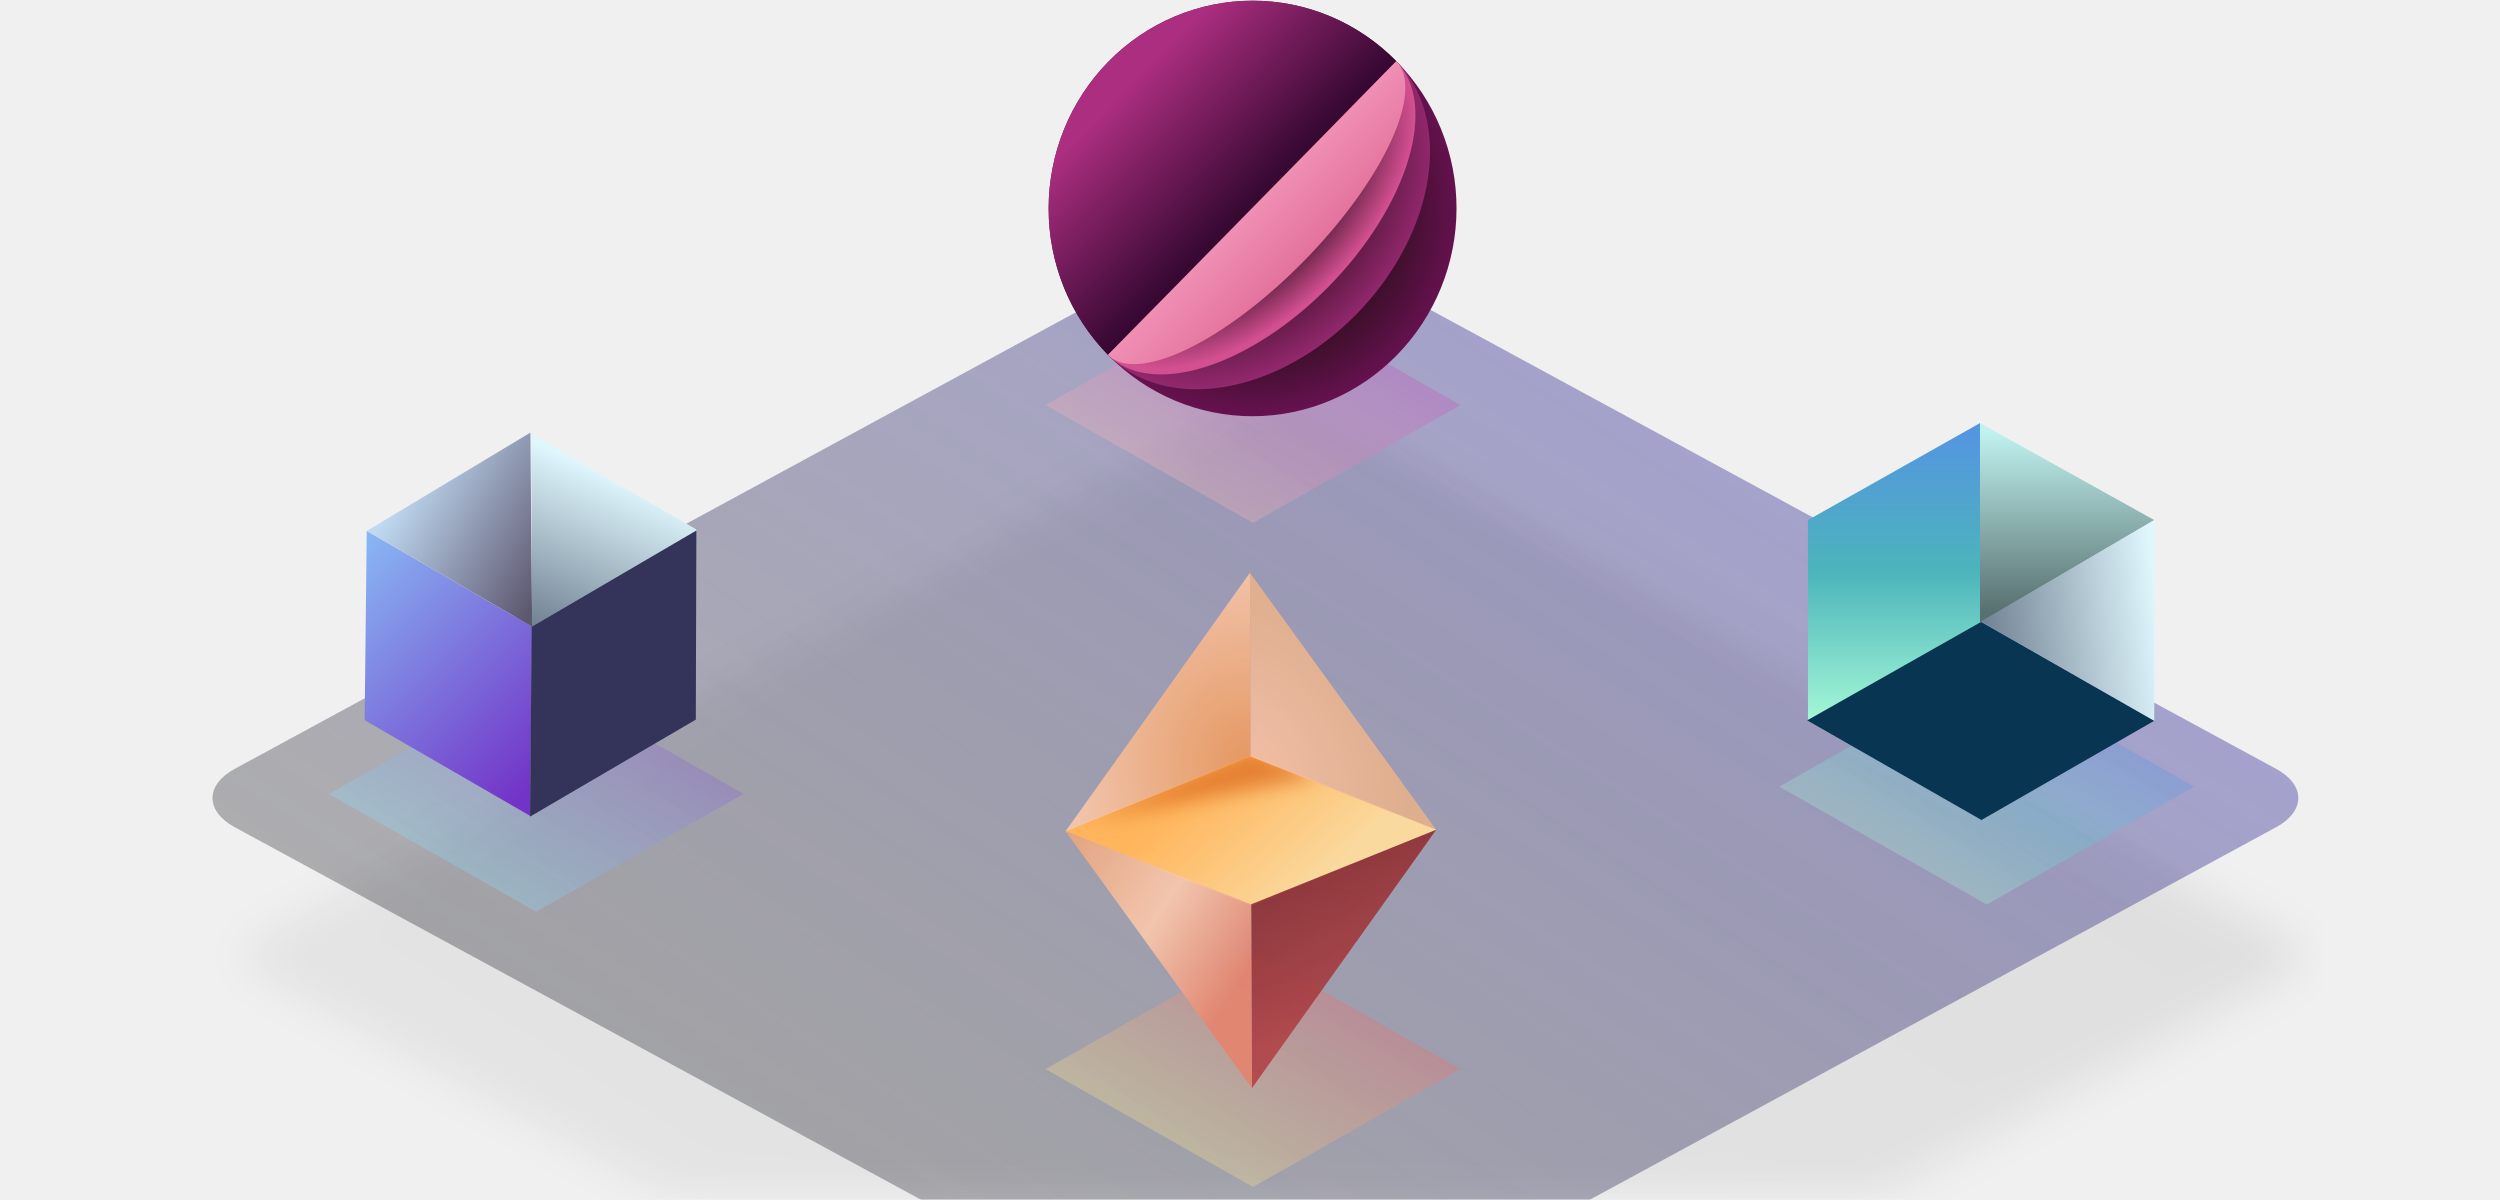
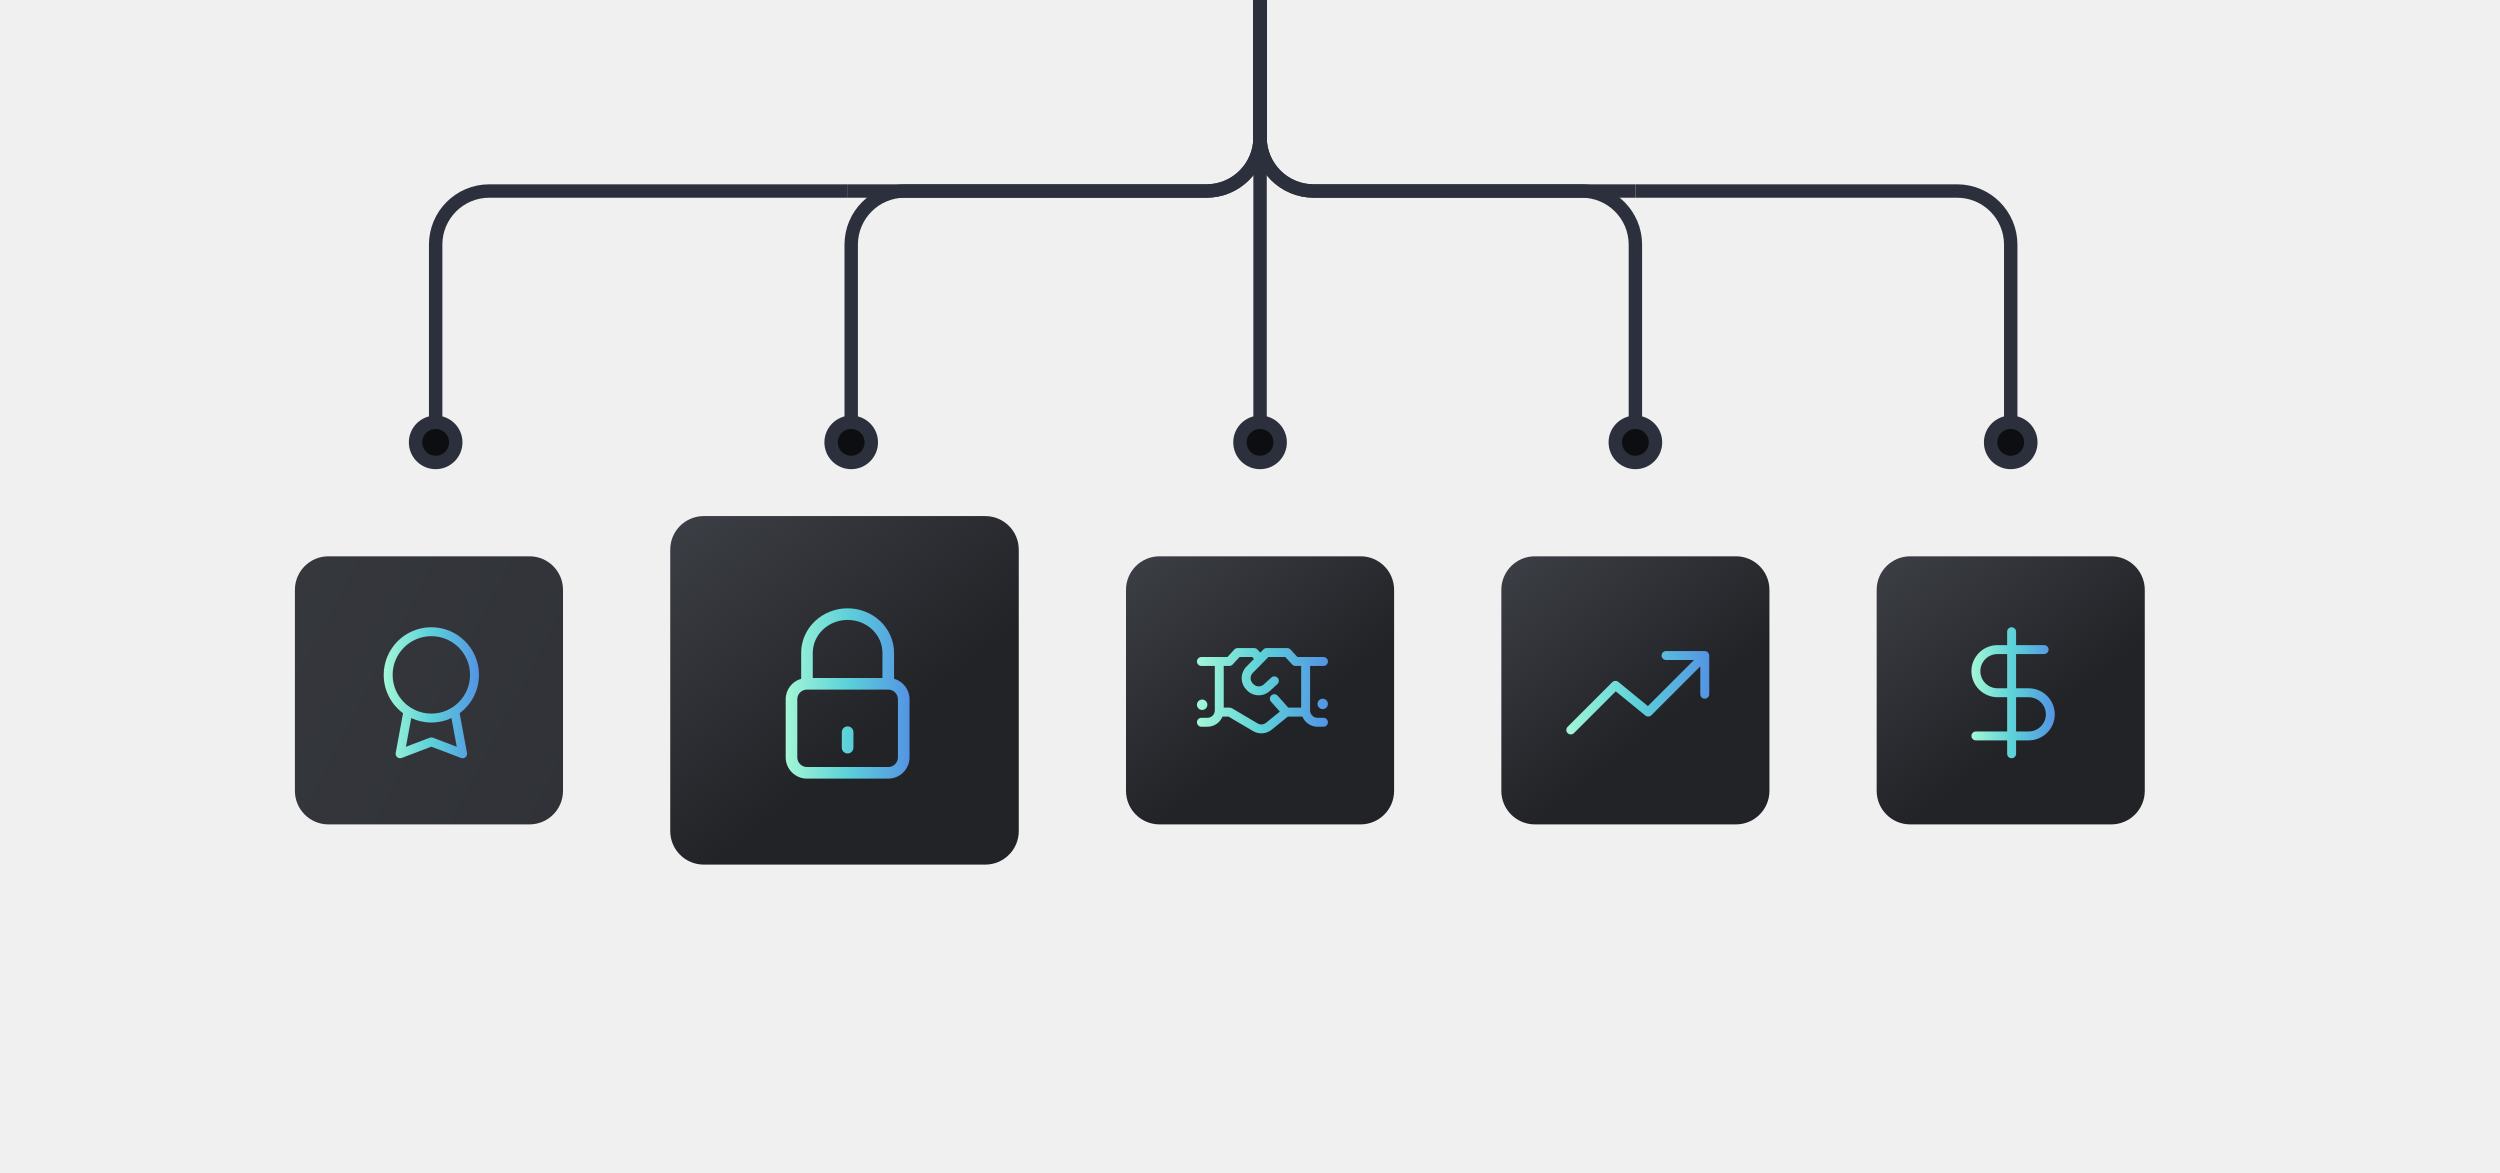
- <svg xmlns="http://www.w3.org/2000/svg" width="373" height="179" viewBox="0 0 373 179" fill="none">
-   <g clip-path="url(#clip0_21674_247253)">
-     <mask id="mask0_21674_247253" style="mask-type:alpha" maskUnits="userSpaceOnUse" x="27" y="-5" width="320" height="185">
-       <path d="M49.05 -4.449H324.675C336.548 -4.449 346.174 5.177 346.174 17.05V157.068C346.174 168.941 336.548 178.566 324.675 178.566H49.05C37.177 178.566 27.551 168.941 27.551 157.068V17.05C27.551 5.177 37.177 -4.449 49.05 -4.449Z" fill="#131416" stroke="#5D5F65" stroke-width="1.103" />
-     </mask>
-     <g mask="url(#mask0_21674_247253)">
-       <g filter="url(#filter0_bd_21674_247253)">
-         <rect width="182.402" height="182.402" rx="9.145" transform="matrix(-0.878875 0.477052 0.878875 0.477052 187.308 32.0507)" fill="url(#paint0_linear_21674_247253)" />
-       </g>
-       <rect opacity="0.3" width="35.595" height="35.595" transform="matrix(0.86946 -0.494003 0.86946 0.494003 155.993 159.51)" fill="url(#paint1_linear_21674_247253)" />
-       <path d="M186.676 135.127L158.988 123.976L186.592 112.643L214.28 123.766L186.676 135.127Z" fill="#FFE27D" />
-       <path d="M186.676 135.127L158.988 123.976L186.592 112.643L214.28 123.766L186.676 135.127Z" fill="url(#paint2_linear_21674_247253)" fill-opacity="0.7" />
-       <mask id="mask1_21674_247253" style="mask-type:alpha" maskUnits="userSpaceOnUse" x="158" y="112" width="57" height="24">
-         <path d="M186.675 135.128L158.987 123.977L186.59 112.644L214.278 123.767L186.675 135.128Z" fill="#FFE27D" />
-         <path d="M186.675 135.128L158.987 123.977L186.59 112.644L214.278 123.767L186.675 135.128Z" fill="url(#paint3_linear_21674_247253)" fill-opacity="0.7" />
-       </mask>
-       <g mask="url(#mask1_21674_247253)">
-         <g filter="url(#filter1_f_21674_247253)">
-           <path d="M162.147 122.364L186.638 111.612L196.779 115.809L162.147 122.364Z" fill="#DE7226" fill-opacity="0.8" />
-         </g>
-       </g>
-       <path opacity="0.9" fill-rule="evenodd" clip-rule="evenodd" d="M158.988 124.014L186.489 85.457L186.593 112.893L158.988 124.014Z" fill="url(#paint4_radial_21674_247253)" />
-       <g opacity="0.9">
-         <path fill-rule="evenodd" clip-rule="evenodd" d="M214.28 123.804L186.779 162.361L186.675 134.925L214.28 123.804Z" fill="url(#paint5_linear_21674_247253)" />
-         <path fill-rule="evenodd" clip-rule="evenodd" d="M214.28 123.804L186.779 162.361L186.675 134.925L214.28 123.804Z" fill="url(#paint6_linear_21674_247253)" fill-opacity="0.1" />
-       </g>
-       <path opacity="0.9" fill-rule="evenodd" clip-rule="evenodd" d="M214.28 123.804L186.489 85.456L186.592 112.893L214.28 123.804Z" fill="url(#paint7_radial_21674_247253)" />
-       <path opacity="0.9" fill-rule="evenodd" clip-rule="evenodd" d="M158.988 124.013L186.779 162.361L186.676 134.924L158.988 124.013Z" fill="url(#paint8_linear_21674_247253)" />
-       <rect opacity="0.3" width="35.595" height="35.595" transform="matrix(0.86946 -0.494003 0.86946 0.494003 155.993 60.4299)" fill="url(#paint9_linear_21674_247253)" />
-       <path d="M208.344 9.145C205.526 6.274 202.179 3.998 198.494 2.446C194.81 0.895 190.86 0.099 186.87 0.103C182.88 0.108 178.928 0.913 175.24 2.472C171.553 4.032 168.201 6.315 165.376 9.193C162.552 12.07 160.31 15.484 158.779 19.241C157.248 22.998 156.458 27.024 156.454 31.088C156.45 35.153 157.231 39.177 158.754 42.931C160.277 46.684 162.511 50.094 165.329 52.965L186.837 31.055L208.344 9.145Z" fill="url(#paint10_angular_21674_247253)" />
-       <path d="M208.344 9.145C205.526 6.274 202.179 3.998 198.494 2.446C194.81 0.895 190.86 0.099 186.87 0.103C182.88 0.108 178.928 0.913 175.24 2.472C171.553 4.032 168.201 6.315 165.376 9.193C162.552 12.07 160.31 15.484 158.779 19.241C157.248 22.998 156.458 27.024 156.454 31.088C156.45 35.153 157.231 39.177 158.754 42.931C160.277 46.684 162.511 50.094 165.329 52.965L186.837 31.055L208.344 9.145Z" fill="url(#paint11_linear_21674_247253)" />
-       <path d="M165.423 53.061C168.242 55.932 171.589 58.208 175.273 59.759C178.958 61.31 182.908 62.107 186.897 62.102C190.887 62.098 194.839 61.293 198.527 59.733C202.215 58.174 205.567 55.89 208.391 53.013C211.215 50.136 213.457 46.721 214.988 42.964C216.519 39.207 217.309 35.181 217.313 31.117C217.318 27.052 216.536 23.028 215.013 19.275C213.491 15.521 211.256 12.112 208.438 9.241L186.931 31.151L165.423 53.061Z" fill="url(#paint12_radial_21674_247253)" />
-       <path d="M165.31 52.953C167.353 55.034 169.932 56.528 172.9 57.349C175.869 58.171 179.168 58.304 182.61 57.741C186.051 57.177 189.568 55.929 192.96 54.067C196.351 52.205 199.55 49.766 202.375 46.888C205.2 44.011 207.594 40.751 209.422 37.297C211.25 33.842 212.475 30.259 213.028 26.753C213.581 23.246 213.45 19.885 212.644 16.861C211.838 13.838 210.371 11.21 208.328 9.129L186.819 31.041L165.31 52.953Z" fill="url(#paint13_radial_21674_247253)" />
-       <path d="M165.31 52.953C166.815 54.486 168.861 55.437 171.332 55.752C173.803 56.067 176.651 55.74 179.712 54.789C182.774 53.838 185.989 52.283 189.174 50.211C192.36 48.139 195.453 45.592 198.278 42.714C201.102 39.837 203.603 36.685 205.637 33.44C207.67 30.195 209.198 26.92 210.131 23.801C211.064 20.682 211.385 17.782 211.076 15.264C210.767 12.747 209.833 10.662 208.328 9.129L186.819 31.041L165.31 52.953Z" fill="url(#paint14_radial_21674_247253)" />
-       <path d="M165.31 52.953C166.328 53.99 167.891 54.449 169.912 54.305C171.933 54.161 174.371 53.417 177.087 52.115C179.804 50.813 182.746 48.979 185.745 46.717C188.744 44.455 191.741 41.81 194.565 38.932C197.39 36.055 199.987 33.002 202.207 29.947C204.427 26.892 206.228 23.895 207.506 21.127C208.784 18.36 209.514 15.876 209.656 13.817C209.797 11.759 209.346 10.166 208.329 9.13L186.82 31.042L165.31 52.953Z" fill="url(#paint15_linear_21674_247253)" />
-       <rect opacity="0.3" width="35.595" height="35.595" transform="matrix(0.86946 -0.494003 0.86946 0.494003 265.48 117.367)" fill="url(#paint16_linear_21674_247253)" />
-       <path d="M269.749 77.593L295.415 63.122V92.955L269.749 107.427V77.593Z" fill="url(#paint17_linear_21674_247253)" />
-       <path d="M269.638 107.482L295.581 92.788L321.414 107.538L295.637 122.343L269.638 107.482Z" fill="#083552" />
-       <path d="M295.415 63.122L321.414 77.593L295.415 92.955V63.122Z" fill="url(#paint18_linear_21674_247253)" />
-       <path d="M321.414 77.594L321.414 107.538L295.526 92.733L321.414 77.594Z" fill="url(#paint19_linear_21674_247253)" />
-       <rect opacity="0.3" width="35.595" height="35.595" transform="matrix(0.86946 -0.494003 0.86946 0.494003 49.05 118.452)" fill="url(#paint20_linear_21674_247253)" />
-       <path d="M54.407 107.449L54.717 79.211L79.396 93.487L79.086 121.724L54.407 107.449Z" fill="url(#paint21_linear_21674_247253)" />
-       <path d="M79.079 121.843L79.338 93.269L103.901 78.876L103.814 107.365L79.079 121.843Z" fill="#343359" />
-       <path d="M54.717 79.211L79.129 64.547L79.396 93.487L54.717 79.211Z" fill="url(#paint22_linear_21674_247253)" />
-       <path d="M79.259 64.746L104.031 79.075L79.395 93.487L79.259 64.746Z" fill="url(#paint23_linear_21674_247253)" />
-     </g>
-   </g>
+ <svg xmlns="http://www.w3.org/2000/svg" width="373" height="175" viewBox="0 0 373 175" fill="none">
+   <rect x="44" y="83" width="40" height="40" rx="5" fill="url(#paint0_linear_2003_875)" />
+   <path fill-rule="evenodd" clip-rule="evenodd" d="M64.357 93.585C60.432 93.585 57.249 96.767 57.249 100.693C57.249 103.037 58.385 105.117 60.136 106.412L59.037 112.344C58.993 112.58 59.081 112.822 59.266 112.977C59.451 113.131 59.705 113.173 59.93 113.088L64.357 111.401L68.784 113.088C69.01 113.173 69.263 113.131 69.448 112.977C69.633 112.822 69.721 112.58 69.677 112.344L68.578 106.412C70.329 105.117 71.465 103.037 71.465 100.693C71.465 96.767 68.283 93.585 64.357 93.585ZM58.582 100.693C58.582 97.503 61.168 94.917 64.357 94.917C67.547 94.917 70.132 97.503 70.132 100.693C70.132 103.882 67.547 106.468 64.357 106.468C61.168 106.468 58.582 103.882 58.582 100.693ZM67.358 107.138C66.446 107.563 65.429 107.8 64.357 107.8C63.285 107.8 62.268 107.563 61.357 107.138L60.564 111.42L64.12 110.065C64.273 110.007 64.442 110.007 64.594 110.065L68.15 111.42L67.358 107.138Z" fill="url(#paint1_linear_2003_875)" />
+   <rect x="100" y="77" width="52" height="52" rx="5" fill="url(#paint2_linear_2003_875)" />
+   <path d="M126.464 108.375C126.943 108.375 127.331 108.762 127.331 109.241V111.551C127.331 112.029 126.943 112.417 126.464 112.417C125.986 112.417 125.598 112.029 125.598 111.551V109.241C125.598 108.762 125.986 108.375 126.464 108.375Z" fill="url(#paint3_linear_2003_875)" />
+   <path fill-rule="evenodd" clip-rule="evenodd" d="M119.534 101.275V97.402C119.534 95.626 120.275 93.933 121.579 92.691C122.882 91.451 124.64 90.76 126.464 90.76C128.289 90.76 130.047 91.451 131.35 92.691C132.653 93.933 133.394 95.626 133.394 97.402V101.275C134.728 101.652 135.704 102.878 135.704 104.332V112.995C135.704 114.749 134.282 116.171 132.528 116.171H120.4C118.646 116.171 117.224 114.749 117.224 112.995V104.332C117.224 102.878 118.201 101.652 119.534 101.275ZM122.774 93.946C123.746 93.02 125.073 92.493 126.464 92.493C127.856 92.493 129.183 93.02 130.155 93.946C131.125 94.87 131.662 96.114 131.662 97.402V101.156H121.267V97.402C121.267 96.114 121.804 94.87 122.774 93.946ZM132.528 102.888H120.4C119.603 102.888 118.957 103.535 118.957 104.332V112.995C118.957 113.792 119.603 114.438 120.4 114.438H132.528C133.326 114.438 133.972 113.792 133.972 112.995V104.332C133.972 103.535 133.326 102.888 132.528 102.888Z" fill="url(#paint4_linear_2003_875)" />
+   <rect x="168" y="83" width="40" height="40" rx="5" fill="url(#paint5_linear_2003_875)" />
+   <path fill-rule="evenodd" clip-rule="evenodd" d="M184.655 96.694C184.469 96.694 184.292 96.772 184.166 96.908L183.13 98.027H179.25C178.882 98.027 178.584 98.325 178.584 98.693C178.584 99.061 178.882 99.36 179.25 99.36H181.249V105.986C181.249 106.6 180.752 107.097 180.139 107.097H179.25C178.882 107.097 178.584 107.395 178.584 107.763C178.584 108.131 178.882 108.43 179.25 108.43H180.139C181.16 108.43 182.036 107.802 182.401 106.912H183.288L186.953 109.078C187.833 109.598 188.944 109.515 189.737 108.87L192.148 106.912H194.313C194.678 107.802 195.554 108.43 196.575 108.43H197.464C197.832 108.43 198.13 108.131 198.13 107.763C198.13 107.395 197.832 107.097 197.464 107.097H196.575C195.962 107.097 195.465 106.6 195.465 105.986V99.36H197.464C197.832 99.36 198.13 99.061 198.13 98.693C198.13 98.325 197.832 98.027 197.464 98.027C196.171 98.027 194.877 98.027 193.584 98.027L192.548 96.908C192.422 96.772 192.245 96.694 192.059 96.694H188.974C188.796 96.694 188.625 96.766 188.5 96.893L188.034 97.364L187.612 96.908C187.486 96.772 187.309 96.694 187.123 96.694H184.655ZM183.421 99.36H182.582V105.579H183.47C183.59 105.579 183.707 105.611 183.809 105.672L187.631 107.93C188.031 108.167 188.536 108.129 188.897 107.836L190.95 106.168L189.636 104.689C189.391 104.414 189.416 103.993 189.691 103.748C189.966 103.504 190.388 103.529 190.632 103.804L192.21 105.579H194.132V99.36H193.293C193.107 99.36 192.93 99.282 192.804 99.146L191.768 98.027H189.253L186.909 100.402C186.493 100.823 186.481 101.496 186.881 101.932L186.986 102.047C187.399 102.498 188.099 102.53 188.552 102.119L189.686 101.088C189.958 100.84 190.379 100.86 190.627 101.133C190.875 101.405 190.855 101.826 190.582 102.074L189.448 103.105C188.453 104.01 186.913 103.94 186.004 102.948L185.898 102.833C185.019 101.873 185.046 100.392 185.96 99.466L187.097 98.314L186.832 98.027H184.946L183.91 99.146C183.784 99.282 183.607 99.36 183.421 99.36Z" fill="url(#paint6_linear_2003_875)" />
+   <path d="M198.13 105.024C198.13 105.453 197.782 105.801 197.353 105.801C196.923 105.801 196.575 105.453 196.575 105.024C196.575 104.594 196.923 104.246 197.353 104.246C197.782 104.246 198.13 104.594 198.13 105.024Z" fill="url(#paint7_linear_2003_875)" />
+   <path d="M180.139 105.147C180.139 105.577 179.791 105.925 179.361 105.925C178.932 105.925 178.584 105.577 178.584 105.147C178.584 104.718 178.932 104.37 179.361 104.37C179.791 104.37 180.139 104.718 180.139 105.147Z" fill="url(#paint8_linear_2003_875)" />
+   <rect x="224" y="83" width="40" height="40" rx="5" fill="url(#paint9_linear_2003_875)" />
+   <path d="M255.019 103.58C255.019 103.948 254.72 104.247 254.352 104.247C253.984 104.247 253.686 103.948 253.686 103.58V99.414L246.383 106.717C246.141 106.959 245.755 106.978 245.49 106.761L241.07 103.145L234.833 109.382C234.573 109.642 234.151 109.642 233.89 109.382C233.63 109.122 233.63 108.7 233.89 108.44L240.554 101.776C240.796 101.534 241.182 101.515 241.447 101.732L245.867 105.348L252.744 98.471H248.577C248.209 98.471 247.911 98.173 247.911 97.805C247.911 97.437 248.209 97.139 248.577 97.139H254.352C254.72 97.139 255.019 97.437 255.019 97.805V103.58Z" fill="url(#paint10_linear_2003_875)" />
+   <rect x="280" y="83" width="40" height="40" rx="5" fill="url(#paint11_linear_2003_875)" />
+   <path fill-rule="evenodd" clip-rule="evenodd" d="M300.801 94.251C300.801 93.883 300.502 93.585 300.134 93.585C299.766 93.585 299.468 93.883 299.468 94.251V96.25H298.043C297.008 96.25 296.015 96.659 295.282 97.387C294.55 98.116 294.137 99.105 294.137 100.137C294.137 101.169 294.55 102.159 295.282 102.887C296.015 103.616 297.008 104.024 298.043 104.024H299.468V109.133H294.804C294.436 109.133 294.137 109.431 294.137 109.799C294.137 110.167 294.436 110.466 294.804 110.466H299.468V112.465C299.468 112.833 299.766 113.131 300.134 113.131C300.502 113.131 300.801 112.833 300.801 112.465V110.466H302.67C303.705 110.466 304.698 110.057 305.431 109.329C306.163 108.6 306.576 107.611 306.576 106.579C306.576 105.547 306.163 104.557 305.431 103.829C304.698 103.1 303.705 102.692 302.67 102.692H300.801V97.583H304.984C305.352 97.583 305.65 97.284 305.65 96.916C305.65 96.549 305.352 96.25 304.984 96.25H300.801V94.251ZM299.468 97.583H298.043C297.359 97.583 296.704 97.853 296.222 98.332C295.74 98.812 295.47 99.461 295.47 100.137C295.47 100.813 295.74 101.463 296.222 101.942C296.704 102.422 297.359 102.692 298.043 102.692H299.468V97.583ZM300.801 104.024V109.133H302.67C303.354 109.133 304.009 108.863 304.491 108.384C304.973 107.904 305.243 107.255 305.243 106.579C305.243 105.902 304.973 105.253 304.491 104.774C304.009 104.294 303.354 104.024 302.67 104.024H300.801Z" fill="url(#paint12_linear_2003_875)" />
+   <path d="M127 69L127 36.5C127 32.082 130.582 28.5 135 28.5L157.5 28.5" stroke="#2B303C" stroke-width="2" stroke-linejoin="round" />
+   <path d="M188 -12L188 20.5C188 24.918 184.418 28.5 180 28.5L157.5 28.5" stroke="#2B303C" stroke-width="2" stroke-linejoin="round" />
+   <path d="M127 69C128.657 69 130 67.657 130 66C130 64.343 128.657 63 127 63C125.343 63 124 64.343 124 66C124 67.657 125.343 69 127 69Z" fill="#0D0E12" stroke="#2B303C" stroke-width="2" stroke-linecap="round" stroke-linejoin="round" />
+   <path d="M65 69L65 36.5C65 32.082 68.582 28.5 73 28.5L126.5 28.5" stroke="#2B303C" stroke-width="2" stroke-linejoin="round" />
+   <path d="M188 -12L188 20.5C188 24.918 184.418 28.5 180 28.5L126.5 28.5" stroke="#2B303C" stroke-width="2" stroke-linejoin="round" />
+   <path d="M65 69C66.657 69 68 67.657 68 66C68 64.343 66.657 63 65 63C63.343 63 62 64.343 62 66C62 67.657 63.343 69 65 69Z" fill="#0D0E12" stroke="#2B303C" stroke-width="2" stroke-linecap="round" stroke-linejoin="round" />
+   <path d="M244 69L244 36.5C244 32.082 240.418 28.5 236 28.5L216 28.5" stroke="#2B303C" stroke-width="2" stroke-linejoin="round" />
+   <path d="M188 -12L188 20.5C188 24.918 191.582 28.5 196 28.5L216 28.5" stroke="#2B303C" stroke-width="2" stroke-linejoin="round" />
+   <path d="M244 69C242.343 69 241 67.657 241 66C241 64.343 242.343 63 244 63C245.657 63 247 64.343 247 66C247 67.657 245.657 69 244 69Z" fill="#0D0E12" stroke="#2B303C" stroke-width="2" stroke-linecap="round" stroke-linejoin="round" />
+   <line y1="-1" x2="81" y2="-1" transform="matrix(4.37114e-08 1 1 -4.37114e-08 189 -11.9998)" stroke="#2B303C" stroke-width="2" />
+   <path d="M188 69C189.657 69 191 67.657 191 66C191 64.343 189.657 63 188 63C186.343 63 185 64.343 185 66C185 67.657 186.343 69 188 69Z" fill="#0D0E12" stroke="#2B303C" stroke-width="2" stroke-linecap="round" stroke-linejoin="round" />
+   <path d="M300 69L300 36.5C300 32.082 296.418 28.5 292 28.5L244 28.5" stroke="#2B303C" stroke-width="2" stroke-linejoin="round" />
+   <path d="M188 -12L188 20.5C188 24.918 191.582 28.5 196 28.5L244 28.5" stroke="#2B303C" stroke-width="2" stroke-linejoin="round" />
+   <path d="M300 69C298.343 69 297 67.657 297 66C297 64.343 298.343 63 300 63C301.657 63 303 64.343 303 66C303 67.657 301.657 69 300 69Z" fill="#0D0E12" stroke="#2B303C" stroke-width="2" stroke-linecap="round" stroke-linejoin="round" />
  <defs>
-     <filter id="filter0_bd_21674_247253" x="17.413" y="20.311" width="339.79" height="202.324" filterUnits="userSpaceOnUse" color-interpolation-filters="sRGB">
-       <feFlood flood-opacity="0" result="BackgroundImageFix" />
-       <feGaussianBlur in="BackgroundImageFix" stdDeviation="7.147" />
-       <feComposite in2="SourceAlpha" operator="in" result="effect1_backgroundBlur_21674_247253" />
-       <feColorMatrix in="SourceAlpha" type="matrix" values="0 0 0 0 0 0 0 0 0 0 0 0 0 0 0 0 0 0 127 0" result="hardAlpha" />
-       <feMorphology radius="10.629" operator="erode" in="SourceAlpha" result="effect2_dropShadow_21674_247253" />
-       <feOffset dx="2.657" dy="23.594" />
-       <feGaussianBlur stdDeviation="3.073" />
-       <feColorMatrix type="matrix" values="0 0 0 0 0 0 0 0 0 0 0 0 0 0 0 0 0 0 0.17 0" />
-       <feBlend mode="normal" in2="effect1_backgroundBlur_21674_247253" result="effect2_dropShadow_21674_247253" />
-       <feBlend mode="normal" in="SourceGraphic" in2="effect2_dropShadow_21674_247253" result="shape" />
-     </filter>
-     <filter id="filter1_f_21674_247253" x="159.23" y="108.695" width="40.465" height="16.585" filterUnits="userSpaceOnUse" color-interpolation-filters="sRGB">
-       <feFlood flood-opacity="0" result="BackgroundImageFix" />
-       <feBlend mode="normal" in="SourceGraphic" in2="BackgroundImageFix" result="shape" />
-       <feGaussianBlur stdDeviation="1.458" result="effect1_foregroundBlur_21674_247253" />
-     </filter>
-     <linearGradient id="paint0_linear_21674_247253" x1="-100.716" y1="-56.678" x2="179.624" y2="-80.409" gradientUnits="userSpaceOnUse">
-       <stop stop-color="#4A40D0" stop-opacity="0.46" />
-       <stop offset="1" stop-color="#0F1016" stop-opacity="0.3" />
+     <linearGradient id="paint0_linear_2003_875" x1="0%" y1="0%" x2="67.3%" y2="75.2%" gradientUnits="userSpaceOnUse">
+       <stop stop-color="#3C3F45" />
+       <stop offset="1" stop-color="#222327" />
    </linearGradient>
-     <linearGradient id="paint1_linear_21674_247253" x1="0" y1="17.797" x2="35.595" y2="17.797" gradientUnits="userSpaceOnUse">
-       <stop stop-color="#FFE58C" />
-       <stop offset="1" stop-color="#F26B63" />
-     </linearGradient>
-     <linearGradient id="paint2_linear_21674_247253" x1="178.66" y1="116.746" x2="194.208" y2="134.042" gradientUnits="userSpaceOnUse">
-       <stop offset="0.017" stop-color="#FFA24D" />
-       <stop offset="1" stop-color="#F7D5AC" />
-     </linearGradient>
-     <linearGradient id="paint3_linear_21674_247253" x1="178.659" y1="116.747" x2="194.207" y2="134.043" gradientUnits="userSpaceOnUse">
-       <stop offset="0.017" stop-color="#FFA24D" />
-       <stop offset="1" stop-color="#FDF5EA" />
-     </linearGradient>
-     <radialGradient id="paint4_radial_21674_247253" cx="0" cy="0" r="1" gradientUnits="userSpaceOnUse" gradientTransform="translate(185.508 113.306) rotate(-178.477) scale(89.805 103.794)">
-       <stop stop-color="#EE995B" />
-       <stop offset="0.385" stop-color="#FFD9C7" />
-     </radialGradient>
-     <linearGradient id="paint5_linear_21674_247253" x1="234.041" y1="158.087" x2="220.791" y2="121.971" gradientUnits="userSpaceOnUse">
-       <stop offset="0.426" stop-color="#C54A4F" />
-       <stop offset="1" stop-color="#953134" />
-     </linearGradient>
-     <linearGradient id="paint6_linear_21674_247253" x1="188.248" y1="148.4" x2="195.085" y2="114.129" gradientUnits="userSpaceOnUse">
-       <stop />
-       <stop offset="1" stop-opacity="0" />
-     </linearGradient>
-     <radialGradient id="paint7_radial_21674_247253" cx="0" cy="0" r="1" gradientUnits="userSpaceOnUse" gradientTransform="translate(187.68 113.297) rotate(-31.5736) scale(51.3198 72.5728)">
-       <stop stop-color="#F9C1A3" />
-       <stop offset="0.385" stop-color="#E6B18A" />
-     </radialGradient>
-     <linearGradient id="paint8_linear_21674_247253" x1="163.484" y1="119.03" x2="191.191" y2="137.192" gradientUnits="userSpaceOnUse">
-       <stop stop-color="#EBA67C" />
-       <stop offset="0.526" stop-color="#FCCAAE" />
-       <stop offset="1" stop-color="#E5846D" />
-     </linearGradient>
-     <linearGradient id="paint9_linear_21674_247253" x1="0" y1="17.797" x2="35.595" y2="17.797" gradientUnits="userSpaceOnUse">
-       <stop stop-color="#FFB2B8" />
-       <stop offset="1" stop-color="#C74FB8" />
-     </linearGradient>
-     <radialGradient id="paint10_angular_21674_247253" cx="0" cy="0" r="1" gradientUnits="userSpaceOnUse" gradientTransform="translate(186.837 31.0546) rotate(108.086) scale(27.9035 30.7248)">
-       <stop stop-color="#BF3A86" />
-       <stop offset="1" stop-color="#651A45" />
-     </radialGradient>
-     <linearGradient id="paint11_linear_21674_247253" x1="142.966" y1="-9.852" x2="185.706" y2="32.169" gradientUnits="userSpaceOnUse">
-       <stop offset="0.566" stop-color="#AC2E80" />
-       <stop offset="0.989" stop-color="#360832" />
-     </linearGradient>
-     <radialGradient id="paint12_radial_21674_247253" cx="0" cy="0" r="1" gradientUnits="userSpaceOnUse" gradientTransform="translate(186.931 31.1507) rotate(45.5314) scale(126.167 126.422)">
-       <stop offset="0.162" stop-color="#360F24" />
-       <stop offset="0.277" stop-color="#7A1262" />
-     </radialGradient>
-     <radialGradient id="paint13_radial_21674_247253" cx="0" cy="0" r="1" gradientUnits="userSpaceOnUse" gradientTransform="translate(186.819 31.0411) rotate(45.5314) scale(91.4537 126.433)">
-       <stop offset="0.115" stop-color="#360F24" />
-       <stop offset="0.277" stop-color="#AB2E80" />
-     </radialGradient>
-     <radialGradient id="paint14_radial_21674_247253" cx="0" cy="0" r="1" gradientUnits="userSpaceOnUse" gradientTransform="translate(186.819 31.0408) rotate(45.5314) scale(67.3671 126.433)">
-       <stop offset="0.115" stop-color="#360F24" />
-       <stop offset="0.237" stop-color="#D24F90" />
-     </radialGradient>
-     <linearGradient id="paint15_linear_21674_247253" x1="194.565" y1="38.932" x2="178.786" y2="23.444" gradientUnits="userSpaceOnUse">
-       <stop stop-color="#E3729D" />
-       <stop offset="1" stop-color="#FDABCA" />
-     </linearGradient>
-     <linearGradient id="paint16_linear_21674_247253" x1="0" y1="17.797" x2="35.595" y2="17.797" gradientUnits="userSpaceOnUse">
+     <linearGradient id="paint1_linear_2003_875" x1="57.249" y1="103.358" x2="71.465" y2="103.358" gradientUnits="userSpaceOnUse">
      <stop stop-color="#A3F7D6" />
      <stop offset="0.5" stop-color="#5CD1D9" />
      <stop offset="1" stop-color="#5494E3" />
    </linearGradient>
-     <linearGradient id="paint17_linear_21674_247253" x1="282.582" y1="63.122" x2="282.582" y2="107.427" gradientUnits="userSpaceOnUse">
-       <stop stop-color="#5494E3" />
-       <stop offset="0.5" stop-color="#4CB4BB" />
-       <stop offset="1" stop-color="#A3F7D6" />
+     <linearGradient id="paint2_linear_2003_875" x1="100" y1="77" x2="127.773" y2="112.455" gradientUnits="userSpaceOnUse">
+       <stop stop-color="#3C3F45" />
+       <stop offset="1" stop-color="#222327" />
    </linearGradient>
-     <linearGradient id="paint18_linear_21674_247253" x1="295.415" y1="64.346" x2="295.415" y2="91.285" gradientUnits="userSpaceOnUse">
-       <stop stop-color="#C0F2EF" />
-       <stop offset="1" stop-color="#587070" />
+     <linearGradient id="paint3_linear_2003_875" x1="117.224" y1="103.466" x2="135.704" y2="103.466" gradientUnits="userSpaceOnUse">
+       <stop stop-color="#A3F7D6" />
+       <stop offset="0.5" stop-color="#5CD1D9" />
+       <stop offset="1" stop-color="#5494E3" />
    </linearGradient>
-     <linearGradient id="paint19_linear_21674_247253" x1="321.747" y1="89.95" x2="295.525" y2="93.055" gradientUnits="userSpaceOnUse">
-       <stop stop-color="#DFF6FD" />
-       <stop offset="1" stop-color="#708192" />
+     <linearGradient id="paint4_linear_2003_875" x1="117.224" y1="103.466" x2="135.704" y2="103.466" gradientUnits="userSpaceOnUse">
+       <stop stop-color="#A3F7D6" />
+       <stop offset="0.5" stop-color="#5CD1D9" />
+       <stop offset="1" stop-color="#5494E3" />
    </linearGradient>
-     <linearGradient id="paint20_linear_21674_247253" x1="0" y1="17.797" x2="35.595" y2="17.797" gradientUnits="userSpaceOnUse">
-       <stop stop-color="#8CDEFF" />
-       <stop offset="1" stop-color="#8763D9" />
+     <linearGradient id="paint5_linear_2003_875" x1="168" y1="83" x2="189.364" y2="110.273" gradientUnits="userSpaceOnUse">
+       <stop stop-color="#3C3F45" />
+       <stop offset="1" stop-color="#222327" />
    </linearGradient>
-     <linearGradient id="paint21_linear_21674_247253" x1="21.259" y1="79.091" x2="69.547" y2="127.287" gradientUnits="userSpaceOnUse">
-       <stop stop-color="#5B289F" />
-       <stop offset="0.281" stop-color="#8BC6F8" />
-       <stop offset="1" stop-color="#7233C7" />
+     <linearGradient id="paint6_linear_2003_875" x1="178.584" y1="103.056" x2="198.13" y2="103.056" gradientUnits="userSpaceOnUse">
+       <stop stop-color="#A3F7D6" />
+       <stop offset="0.5" stop-color="#5CD1D9" />
+       <stop offset="1" stop-color="#5494E3" />
    </linearGradient>
-     <linearGradient id="paint22_linear_21674_247253" x1="55.73" y1="79.797" x2="78.036" y2="92.651" gradientUnits="userSpaceOnUse">
-       <stop stop-color="#C0DAF2" />
-       <stop offset="1" stop-color="#5D5870" />
+     <linearGradient id="paint7_linear_2003_875" x1="178.584" y1="103.056" x2="198.13" y2="103.056" gradientUnits="userSpaceOnUse">
+       <stop stop-color="#A3F7D6" />
+       <stop offset="0.5" stop-color="#5CD1D9" />
+       <stop offset="1" stop-color="#5494E3" />
    </linearGradient>
-     <linearGradient id="paint23_linear_21674_247253" x1="89.641" y1="70.382" x2="79.64" y2="93.633" gradientUnits="userSpaceOnUse">
-       <stop stop-color="#DFF6FD" />
-       <stop offset="1" stop-color="#708192" />
+     <linearGradient id="paint8_linear_2003_875" x1="178.584" y1="103.056" x2="198.13" y2="103.056" gradientUnits="userSpaceOnUse">
+       <stop stop-color="#A3F7D6" />
+       <stop offset="0.5" stop-color="#5CD1D9" />
+       <stop offset="1" stop-color="#5494E3" />
    </linearGradient>
-     <clipPath id="clip0_21674_247253">
-       <rect width="373" height="179" fill="white" />
-     </clipPath>
+     <linearGradient id="paint9_linear_2003_875" x1="224" y1="83" x2="245.364" y2="110.273" gradientUnits="userSpaceOnUse">
+       <stop stop-color="#3C3F45" />
+       <stop offset="1" stop-color="#222327" />
+     </linearGradient>
+     <linearGradient id="paint10_linear_2003_875" x1="233.695" y1="103.358" x2="255.019" y2="103.358" gradientUnits="userSpaceOnUse">
+       <stop stop-color="#A3F7D6" />
+       <stop offset="0.5" stop-color="#5CD1D9" />
+       <stop offset="1" stop-color="#5494E3" />
+     </linearGradient>
+     <linearGradient id="paint11_linear_2003_875" x1="280" y1="83" x2="301.364" y2="110.273" gradientUnits="userSpaceOnUse">
+       <stop stop-color="#3C3F45" />
+       <stop offset="1" stop-color="#222327" />
+     </linearGradient>
+     <linearGradient id="paint12_linear_2003_875" x1="294.137" y1="103.358" x2="306.576" y2="103.358" gradientUnits="userSpaceOnUse">
+       <stop stop-color="#A3F7D6" />
+       <stop offset="0.5" stop-color="#5CD1D9" />
+       <stop offset="1" stop-color="#5494E3" />
+     </linearGradient>
  </defs>
</svg>
